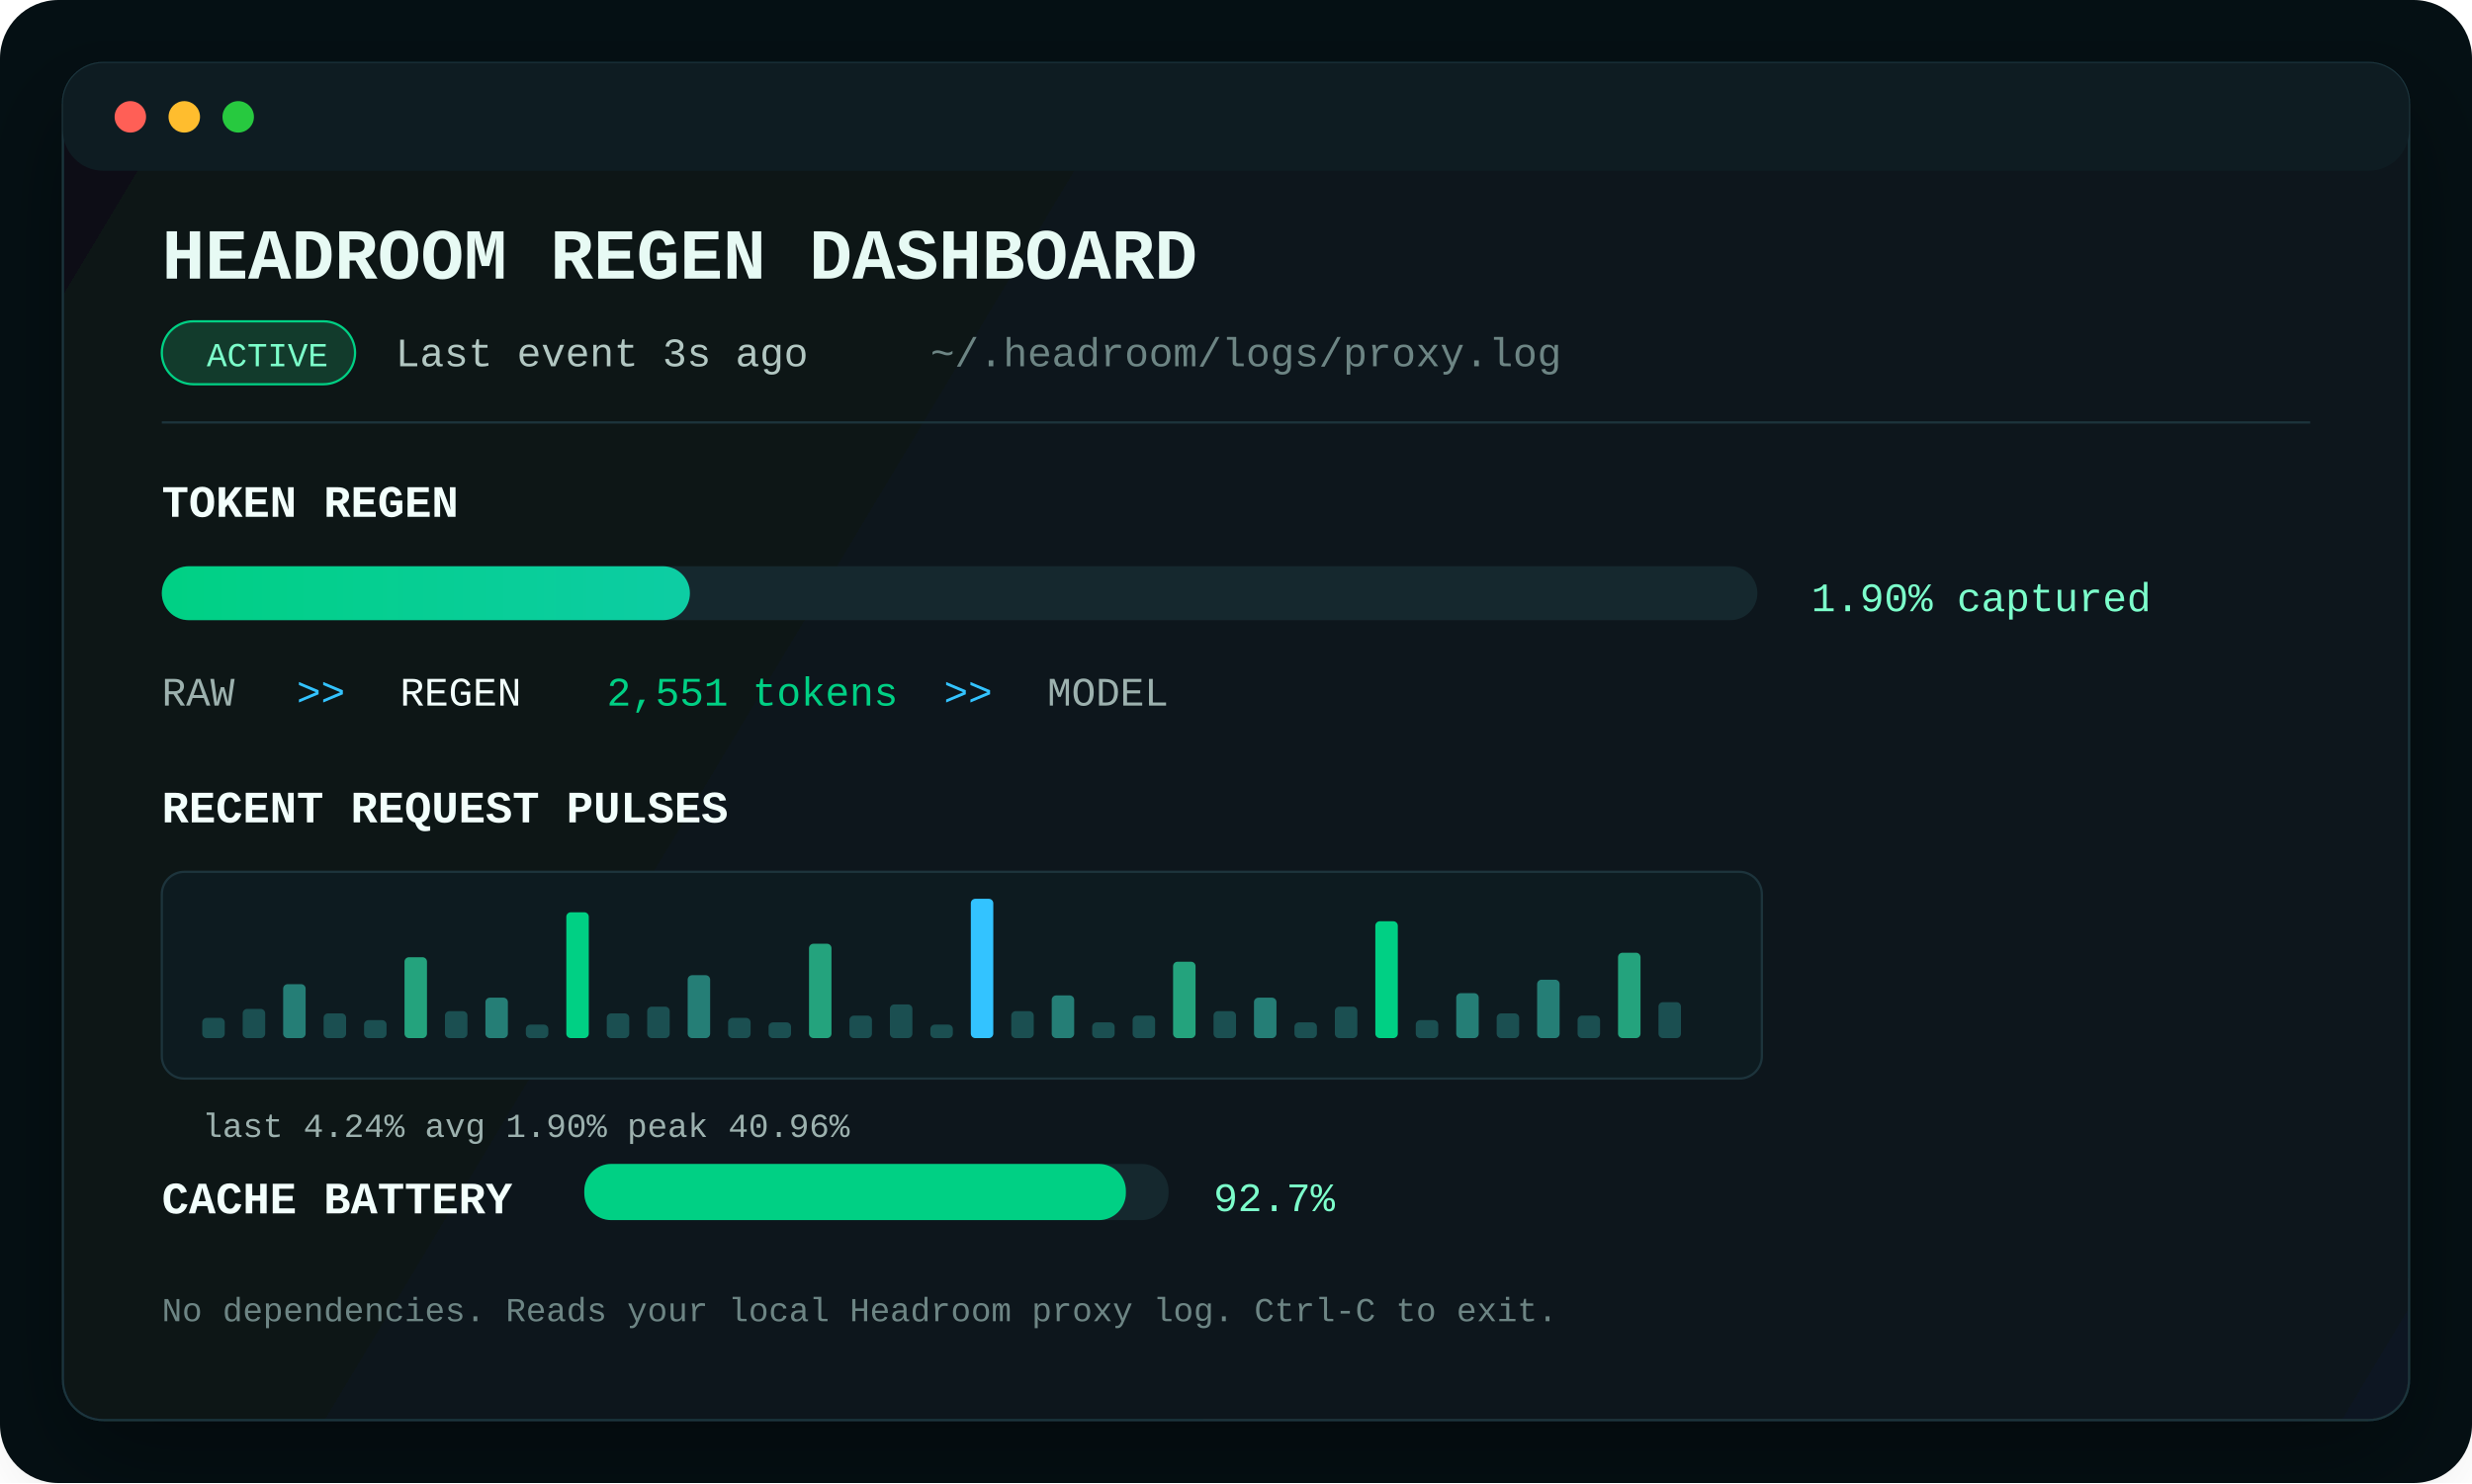
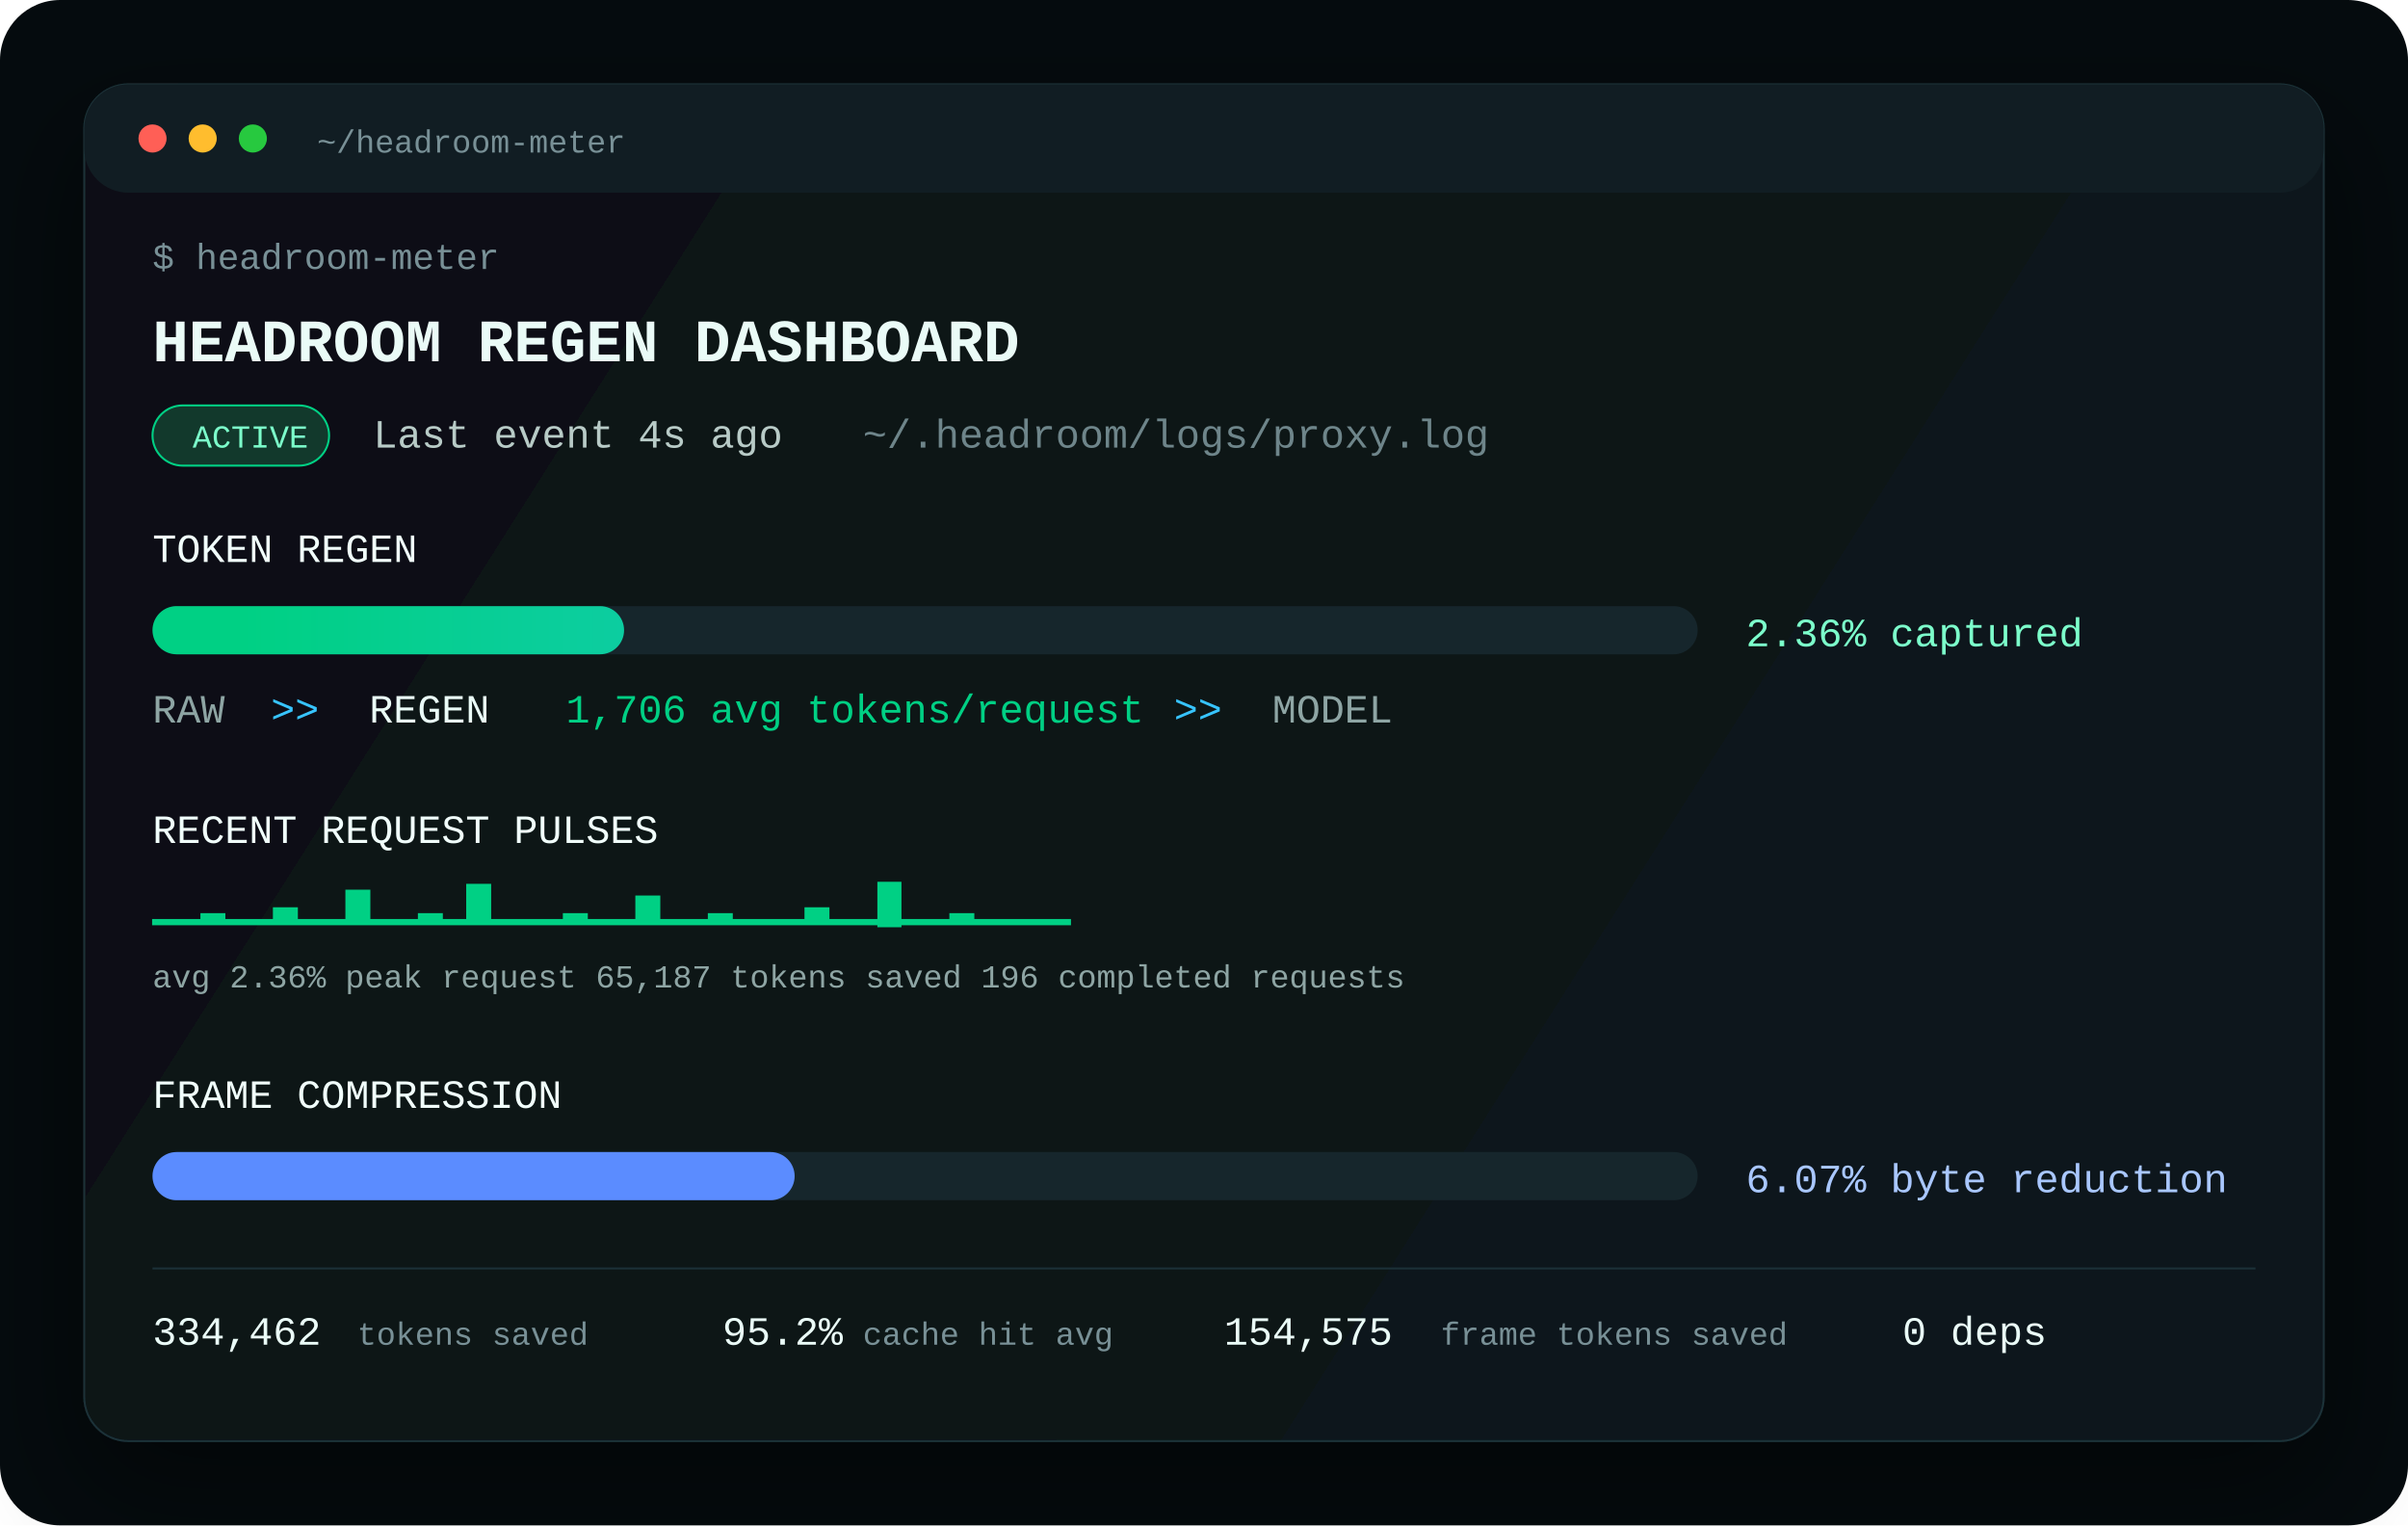
- <svg xmlns="http://www.w3.org/2000/svg" width="1100" height="660" viewBox="0 0 1100 660" fill="none" role="img" aria-label="Headroom Meter terminal dashboard preview">
+ <svg xmlns="http://www.w3.org/2000/svg" width="1200" height="760" viewBox="0 0 1200 760" fill="none" role="img" aria-label="headroom-meter terminal dashboard preview">
  <defs>
-     <linearGradient id="bg" x1="0" y1="0" x2="1100" y2="660" gradientUnits="userSpaceOnUse">
-       <stop stop-color="#071116" />
-       <stop offset="1" stop-color="#101820" />
+     <linearGradient id="screen" x1="0" y1="0" x2="1200" y2="760" gradientUnits="userSpaceOnUse">
+       <stop stop-color="#071013" />
+       <stop offset="1" stop-color="#0C161D" />
    </linearGradient>
-     <linearGradient id="token" x1="72" y1="184" x2="984" y2="184" gradientUnits="userSpaceOnUse">
+     <linearGradient id="greenBlue" x1="120" y1="240" x2="960" y2="240" gradientUnits="userSpaceOnUse">
      <stop stop-color="#00D084" />
-       <stop offset="1" stop-color="#33C3FF" />
+       <stop offset="1" stop-color="#37C4FF" />
    </linearGradient>
-     <linearGradient id="frame" x1="72" y1="404" x2="984" y2="404" gradientUnits="userSpaceOnUse">
-       <stop stop-color="#5B8CFF" />
-       <stop offset="1" stop-color="#7CFFCB" />
-     </linearGradient>
-     <filter id="shadow" x="0" y="0" width="1100" height="660" filterUnits="userSpaceOnUse" color-interpolation-filters="sRGB">
-       <feDropShadow dx="0" dy="18" stdDeviation="24" flood-color="#000000" flood-opacity="0.38" />
+     <filter id="terminalShadow" x="0" y="0" width="1200" height="760" filterUnits="userSpaceOnUse" color-interpolation-filters="sRGB">
+       <feDropShadow dx="0" dy="24" stdDeviation="28" flood-color="#000000" flood-opacity="0.45" />
    </filter>
    <style>
      .mono { font-family: ui-monospace, SFMono-Regular, Menlo, Monaco, Consolas, "Liberation Mono", monospace; }
-       .title { font-size: 32px; font-weight: 800; letter-spacing: 0; }
-       .label { font-size: 20px; font-weight: 700; letter-spacing: 0; }
-       .body { font-size: 18px; letter-spacing: 0; }
-       .small { font-size: 15px; letter-spacing: 0; }
-       .tiny { font-size: 13px; letter-spacing: 0; }
+       .title { font-size: 30px; font-weight: 800; letter-spacing: 0; }
+       .line { font-size: 20px; letter-spacing: 0; }
+       .small { font-size: 16px; letter-spacing: 0; }
+       .prompt { font-size: 18px; letter-spacing: 0; }
    </style>
  </defs>
-   <rect width="1100" height="660" rx="26" fill="#051014" />
-   <rect x="28" y="28" width="1044" height="604" rx="18" fill="url(#bg)" stroke="#1D343C" filter="url(#shadow)" />
-   <rect x="28" y="28" width="1044" height="48" rx="18" fill="#0E1C22" />
-   <circle cx="58" cy="52" r="7" fill="#FF5F56" />
-   <circle cx="82" cy="52" r="7" fill="#FFBD2E" />
-   <circle cx="106" cy="52" r="7" fill="#27C93F" />
-   <text x="72" y="124" class="mono title" fill="#E7FAF4">HEADROOM REGEN DASHBOARD</text>
-   <rect x="72" y="143" width="86" height="28" rx="14" fill="#123B2C" stroke="#00D084" />
-   <text x="92" y="163" class="mono small" fill="#7CFFCB">ACTIVE</text>
-   <text x="176" y="163" class="mono body" fill="#B2C7C2">Last event 3s ago</text>
-   <text x="414" y="163" class="mono body" fill="#6D8584">~/.headroom/logs/proxy.log</text>
-   <line x1="72" y1="188" x2="1028" y2="188" stroke="#1D343C" />
-   <text x="72" y="230" class="mono label" fill="#F2FFFC">TOKEN REGEN</text>
-   <rect x="72" y="252" width="710" height="24" rx="12" fill="#15282E" />
-   <rect x="72" y="252" width="235" height="24" rx="12" fill="url(#token)" />
-   <text x="806" y="272" class="mono body" fill="#7CFFCB">1.90% captured</text>
-   <text x="72" y="314" class="mono body" fill="#9CB1AE">RAW</text>
-   <text x="132" y="314" class="mono body" fill="#33C3FF">&gt;&gt;</text>
-   <text x="178" y="314" class="mono body" fill="#F2FFFC">REGEN</text>
-   <text x="270" y="314" class="mono body" fill="#00D084">2,551 tokens</text>
-   <text x="420" y="314" class="mono body" fill="#33C3FF">&gt;&gt;</text>
-   <text x="466" y="314" class="mono body" fill="#9CB1AE">MODEL</text>
-   <text x="72" y="366" class="mono label" fill="#F2FFFC">RECENT REQUEST PULSES</text>
-   <g transform="translate(72 388)">
-     <rect x="0" y="0" width="712" height="92" rx="10" fill="#0D1B20" stroke="#1D343C" />
-     <rect x="18" y="65" width="10" height="9" rx="2" fill="#1B4F51" />
-     <rect x="36" y="61" width="10" height="13" rx="2" fill="#1B4F51" />
-     <rect x="54" y="50" width="10" height="24" rx="2" fill="#257E76" />
-     <rect x="72" y="63" width="10" height="11" rx="2" fill="#1B4F51" />
-     <rect x="90" y="66" width="10" height="8" rx="2" fill="#1B4F51" />
-     <rect x="108" y="38" width="10" height="36" rx="2" fill="#24A37D" />
-     <rect x="126" y="62" width="10" height="12" rx="2" fill="#1B4F51" />
-     <rect x="144" y="56" width="10" height="18" rx="2" fill="#257E76" />
-     <rect x="162" y="68" width="10" height="6" rx="2" fill="#1B4F51" />
-     <rect x="180" y="18" width="10" height="56" rx="2" fill="#00D084" />
-     <rect x="198" y="63" width="10" height="11" rx="2" fill="#1B4F51" />
-     <rect x="216" y="60" width="10" height="14" rx="2" fill="#1B4F51" />
-     <rect x="234" y="46" width="10" height="28" rx="2" fill="#257E76" />
-     <rect x="252" y="65" width="10" height="9" rx="2" fill="#1B4F51" />
-     <rect x="270" y="67" width="10" height="7" rx="2" fill="#1B4F51" />
-     <rect x="288" y="32" width="10" height="42" rx="2" fill="#24A37D" />
-     <rect x="306" y="64" width="10" height="10" rx="2" fill="#1B4F51" />
-     <rect x="324" y="59" width="10" height="15" rx="2" fill="#1B4F51" />
-     <rect x="342" y="68" width="10" height="6" rx="2" fill="#1B4F51" />
-     <rect x="360" y="12" width="10" height="62" rx="2" fill="#33C3FF" />
-     <rect x="378" y="62" width="10" height="12" rx="2" fill="#1B4F51" />
-     <rect x="396" y="55" width="10" height="19" rx="2" fill="#257E76" />
-     <rect x="414" y="67" width="10" height="7" rx="2" fill="#1B4F51" />
-     <rect x="432" y="64" width="10" height="10" rx="2" fill="#1B4F51" />
-     <rect x="450" y="40" width="10" height="34" rx="2" fill="#24A37D" />
-     <rect x="468" y="62" width="10" height="12" rx="2" fill="#1B4F51" />
-     <rect x="486" y="56" width="10" height="18" rx="2" fill="#257E76" />
-     <rect x="504" y="67" width="10" height="7" rx="2" fill="#1B4F51" />
-     <rect x="522" y="60" width="10" height="14" rx="2" fill="#1B4F51" />
-     <rect x="540" y="22" width="10" height="52" rx="2" fill="#00D084" />
-     <rect x="558" y="66" width="10" height="8" rx="2" fill="#1B4F51" />
-     <rect x="576" y="54" width="10" height="20" rx="2" fill="#257E76" />
-     <rect x="594" y="63" width="10" height="11" rx="2" fill="#1B4F51" />
-     <rect x="612" y="48" width="10" height="26" rx="2" fill="#257E76" />
-     <rect x="630" y="64" width="10" height="10" rx="2" fill="#1B4F51" />
-     <rect x="648" y="36" width="10" height="38" rx="2" fill="#24A37D" />
-     <rect x="666" y="58" width="10" height="16" rx="2" fill="#1B4F51" />
-     <text x="18" y="118" class="mono small" fill="#9CB1AE">last 4.24%    avg 1.90%    peak 40.96%</text>
-   </g>
-   <text x="72" y="540" class="mono label" fill="#F2FFFC">CACHE BATTERY</text>
-   <rect x="260" y="518" width="260" height="25" rx="12" fill="#15282E" />
-   <rect x="260" y="518" width="241" height="25" rx="12" fill="#00D084" />
-   <text x="540" y="539" class="mono body" fill="#7CFFCB">92.7%</text>
-   <text x="72" y="588" class="mono small" fill="#6D8584">No dependencies. Reads your local Headroom proxy log. Ctrl-C to exit.</text>
+   <rect width="1200" height="760" rx="30" fill="#050B0E" />
+   <rect x="42" y="42" width="1116" height="676" rx="22" fill="url(#screen)" stroke="#1B3037" filter="url(#terminalShadow)" />
+   <rect x="42" y="42" width="1116" height="54" rx="22" fill="#111D23" />
+   <circle cx="76" cy="69" r="7" fill="#FF5F56" />
+   <circle cx="101" cy="69" r="7" fill="#FFBD2E" />
+   <circle cx="126" cy="69" r="7" fill="#27C93F" />
+   <text x="158" y="76" class="mono small" fill="#789096">~/headroom-meter</text>
+   <text x="76" y="134" class="mono prompt" fill="#789096">$ headroom-meter</text>
+   <text x="76" y="180" class="mono title" fill="#EAFBF7">HEADROOM REGEN DASHBOARD</text>
+   <rect x="76" y="202" width="88" height="30" rx="15" fill="#12392C" stroke="#00D084" />
+   <text x="96" y="223" class="mono small" fill="#7CFFCB">ACTIVE</text>
+   <text x="186" y="223" class="mono line" fill="#B8CBC7">Last event 4s ago</text>
+   <text x="430" y="223" class="mono line" fill="#6E858A">~/.headroom/logs/proxy.log</text>
+   <text x="76" y="280" class="mono line" fill="#F1FFFC">TOKEN REGEN</text>
+   <rect x="76" y="302" width="770" height="24" rx="12" fill="#16262C" />
+   <rect x="76" y="302" width="235" height="24" rx="12" fill="url(#greenBlue)" />
+   <text x="870" y="322" class="mono line" fill="#7CFFCB">2.36% captured</text>
+   <text x="76" y="360" class="mono line" fill="#8EA5A4">RAW</text>
+   <text x="135" y="360" class="mono line" fill="#37C4FF">&gt;&gt;</text>
+   <text x="184" y="360" class="mono line" fill="#EAFBF7">REGEN</text>
+   <text x="282" y="360" class="mono line" fill="#00D084">1,706 avg tokens/request</text>
+   <text x="585" y="360" class="mono line" fill="#37C4FF">&gt;&gt;</text>
+   <text x="634" y="360" class="mono line" fill="#8EA5A4">MODEL</text>
+   <text x="76" y="420" class="mono line" fill="#F1FFFC">RECENT REQUEST PULSES</text>
+   <text x="76" y="456" class="mono line" fill="#00D084">▁▁▂▁▁▃▁▁▆▁▁▂▁▇▁▁▁▂▁▁▅▁▁▂▁▁▁▃▁▁█▁▁▂▁▁▁▁</text>
+   <text x="76" y="492" class="mono small" fill="#8EA5A4">avg 2.36%   peak request 65,187 tokens saved   196 completed requests</text>
+   <text x="76" y="552" class="mono line" fill="#F1FFFC">FRAME COMPRESSION</text>
+   <rect x="76" y="574" width="770" height="24" rx="12" fill="#16262C" />
+   <rect x="76" y="574" width="320" height="24" rx="12" fill="#5B8CFF" />
+   <text x="870" y="594" class="mono line" fill="#A9C7FF">6.07% byte reduction</text>
+   <line x1="76" y1="632" x2="1124" y2="632" stroke="#1B3037" />
+   <text x="76" y="670" class="mono line" fill="#EAFBF7">334,462</text>
+   <text x="178" y="670" class="mono small" fill="#789096">tokens saved</text>
+   <text x="360" y="670" class="mono line" fill="#EAFBF7">95.2%</text>
+   <text x="430" y="670" class="mono small" fill="#789096">cache hit avg</text>
+   <text x="610" y="670" class="mono line" fill="#EAFBF7">154,575</text>
+   <text x="718" y="670" class="mono small" fill="#789096">frame tokens saved</text>
+   <text x="948" y="670" class="mono line" fill="#EAFBF7">0 deps</text>
</svg>
